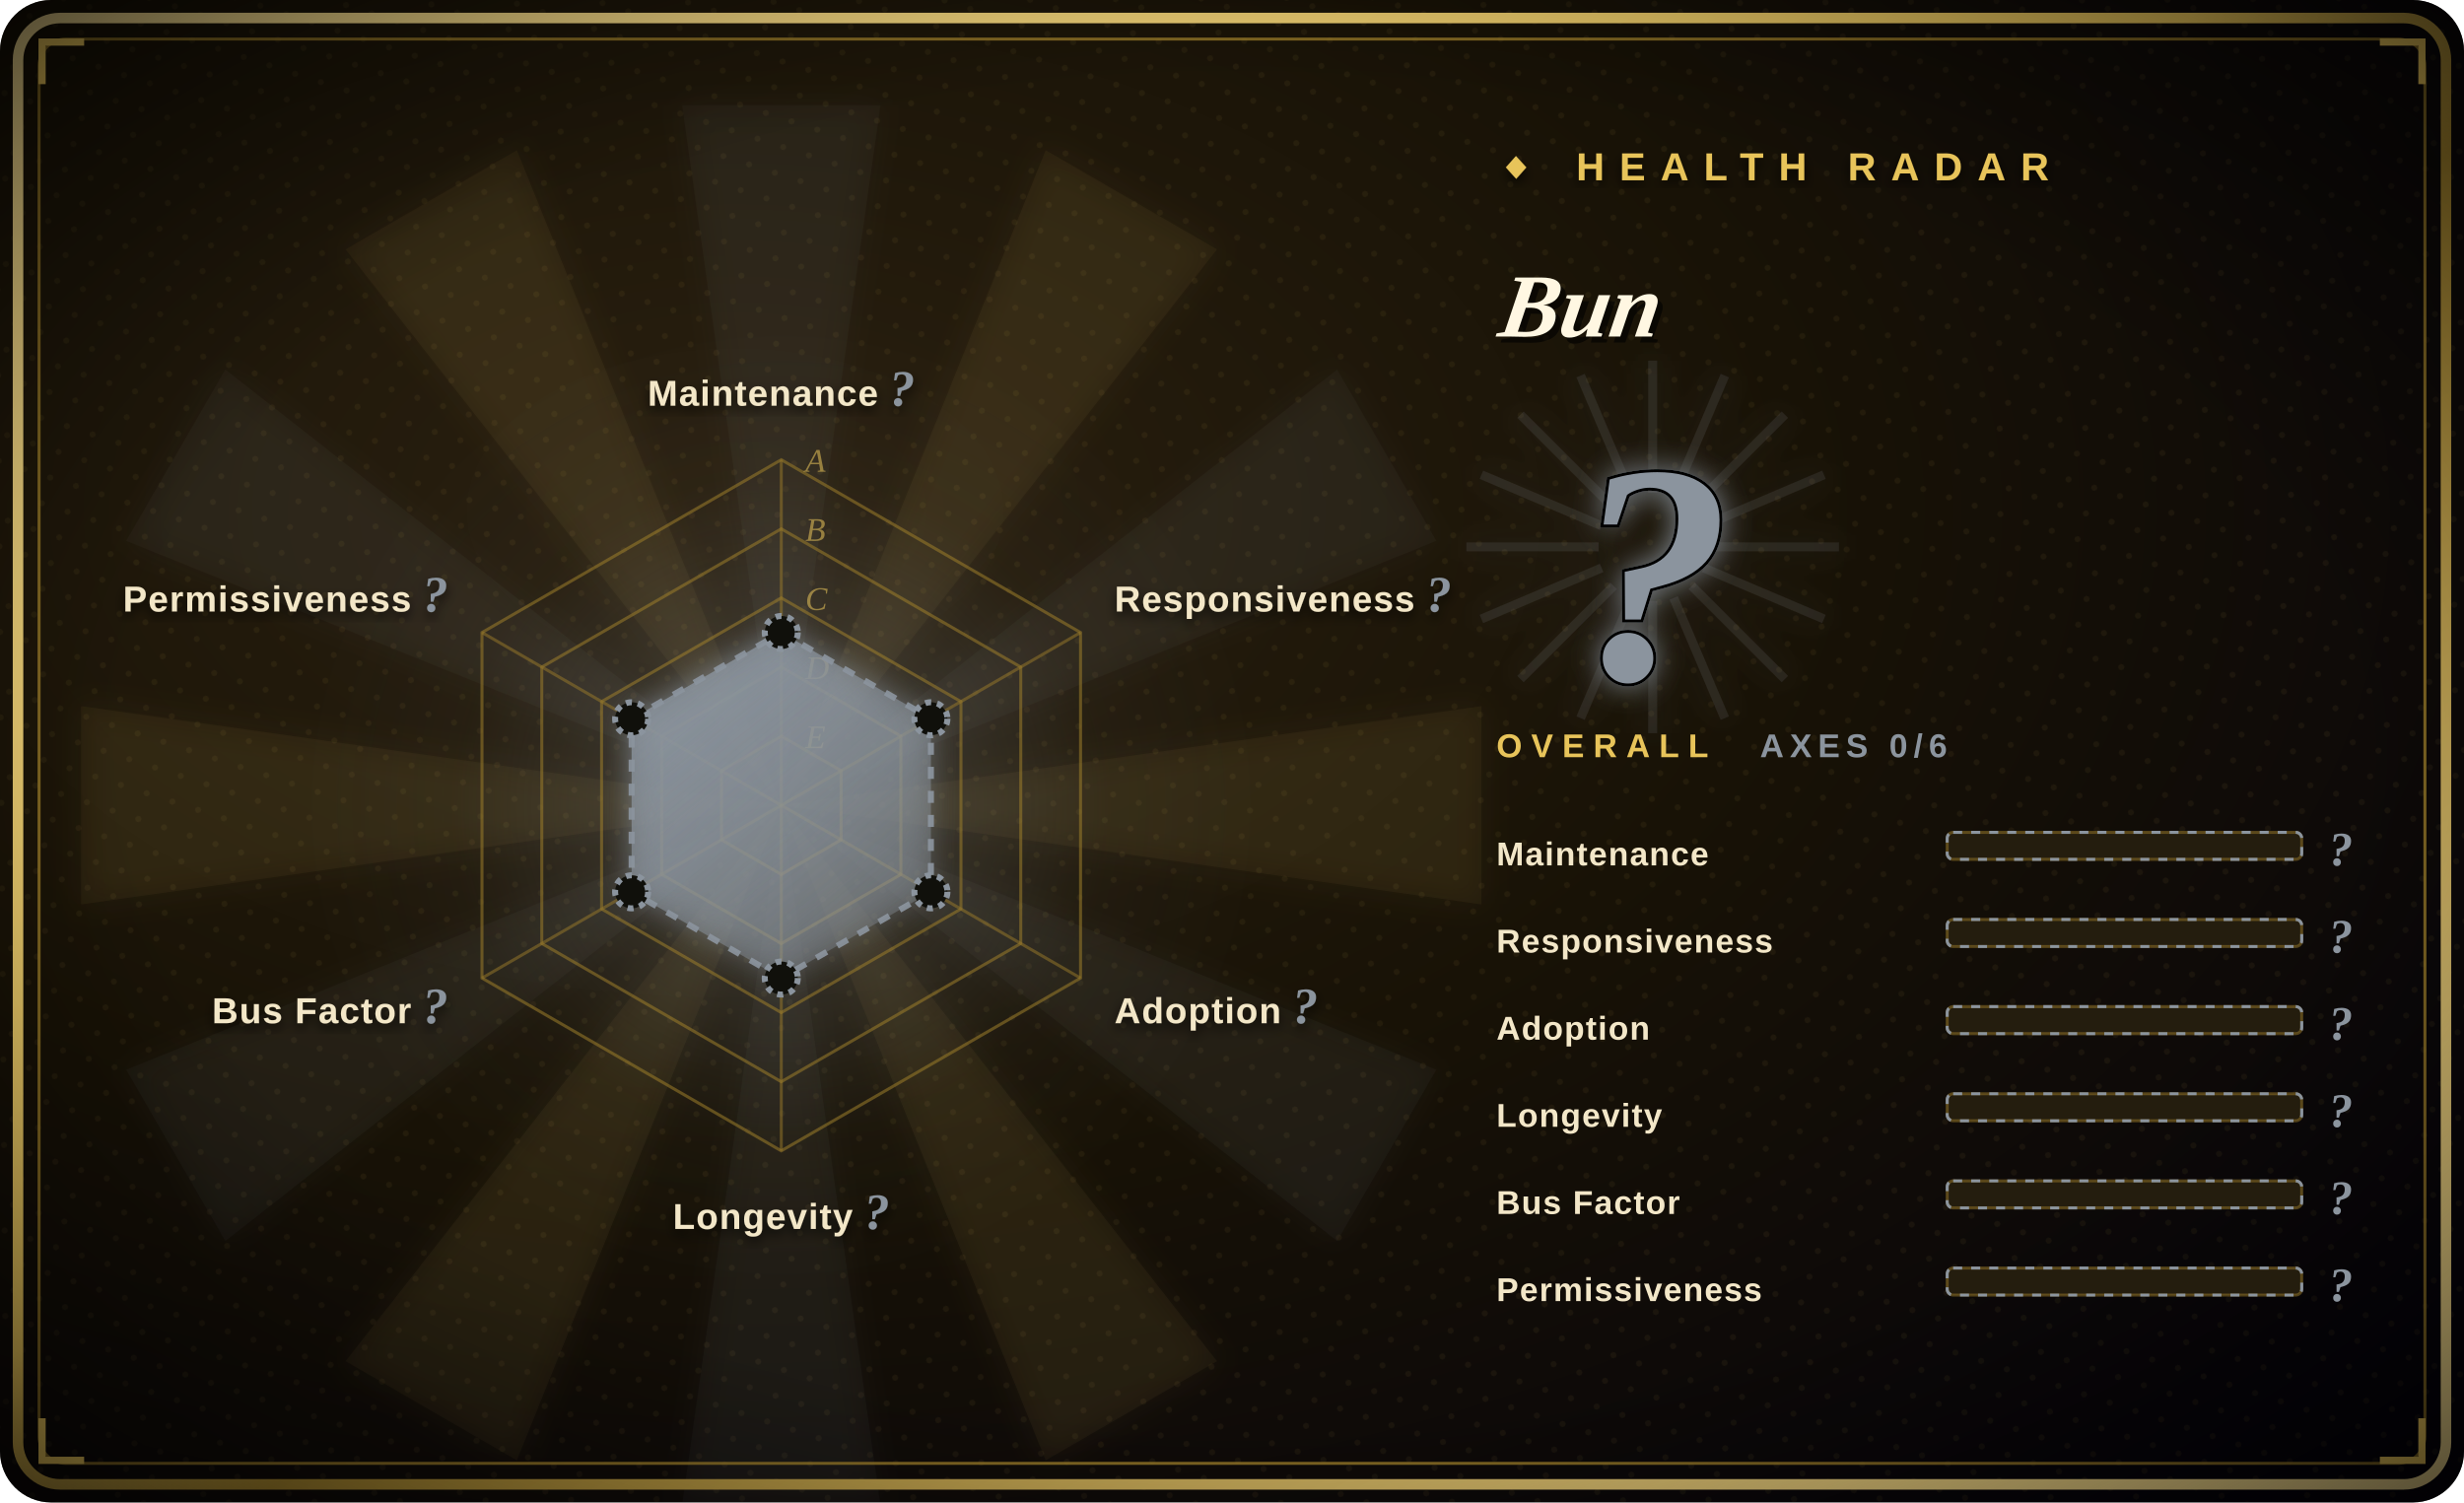
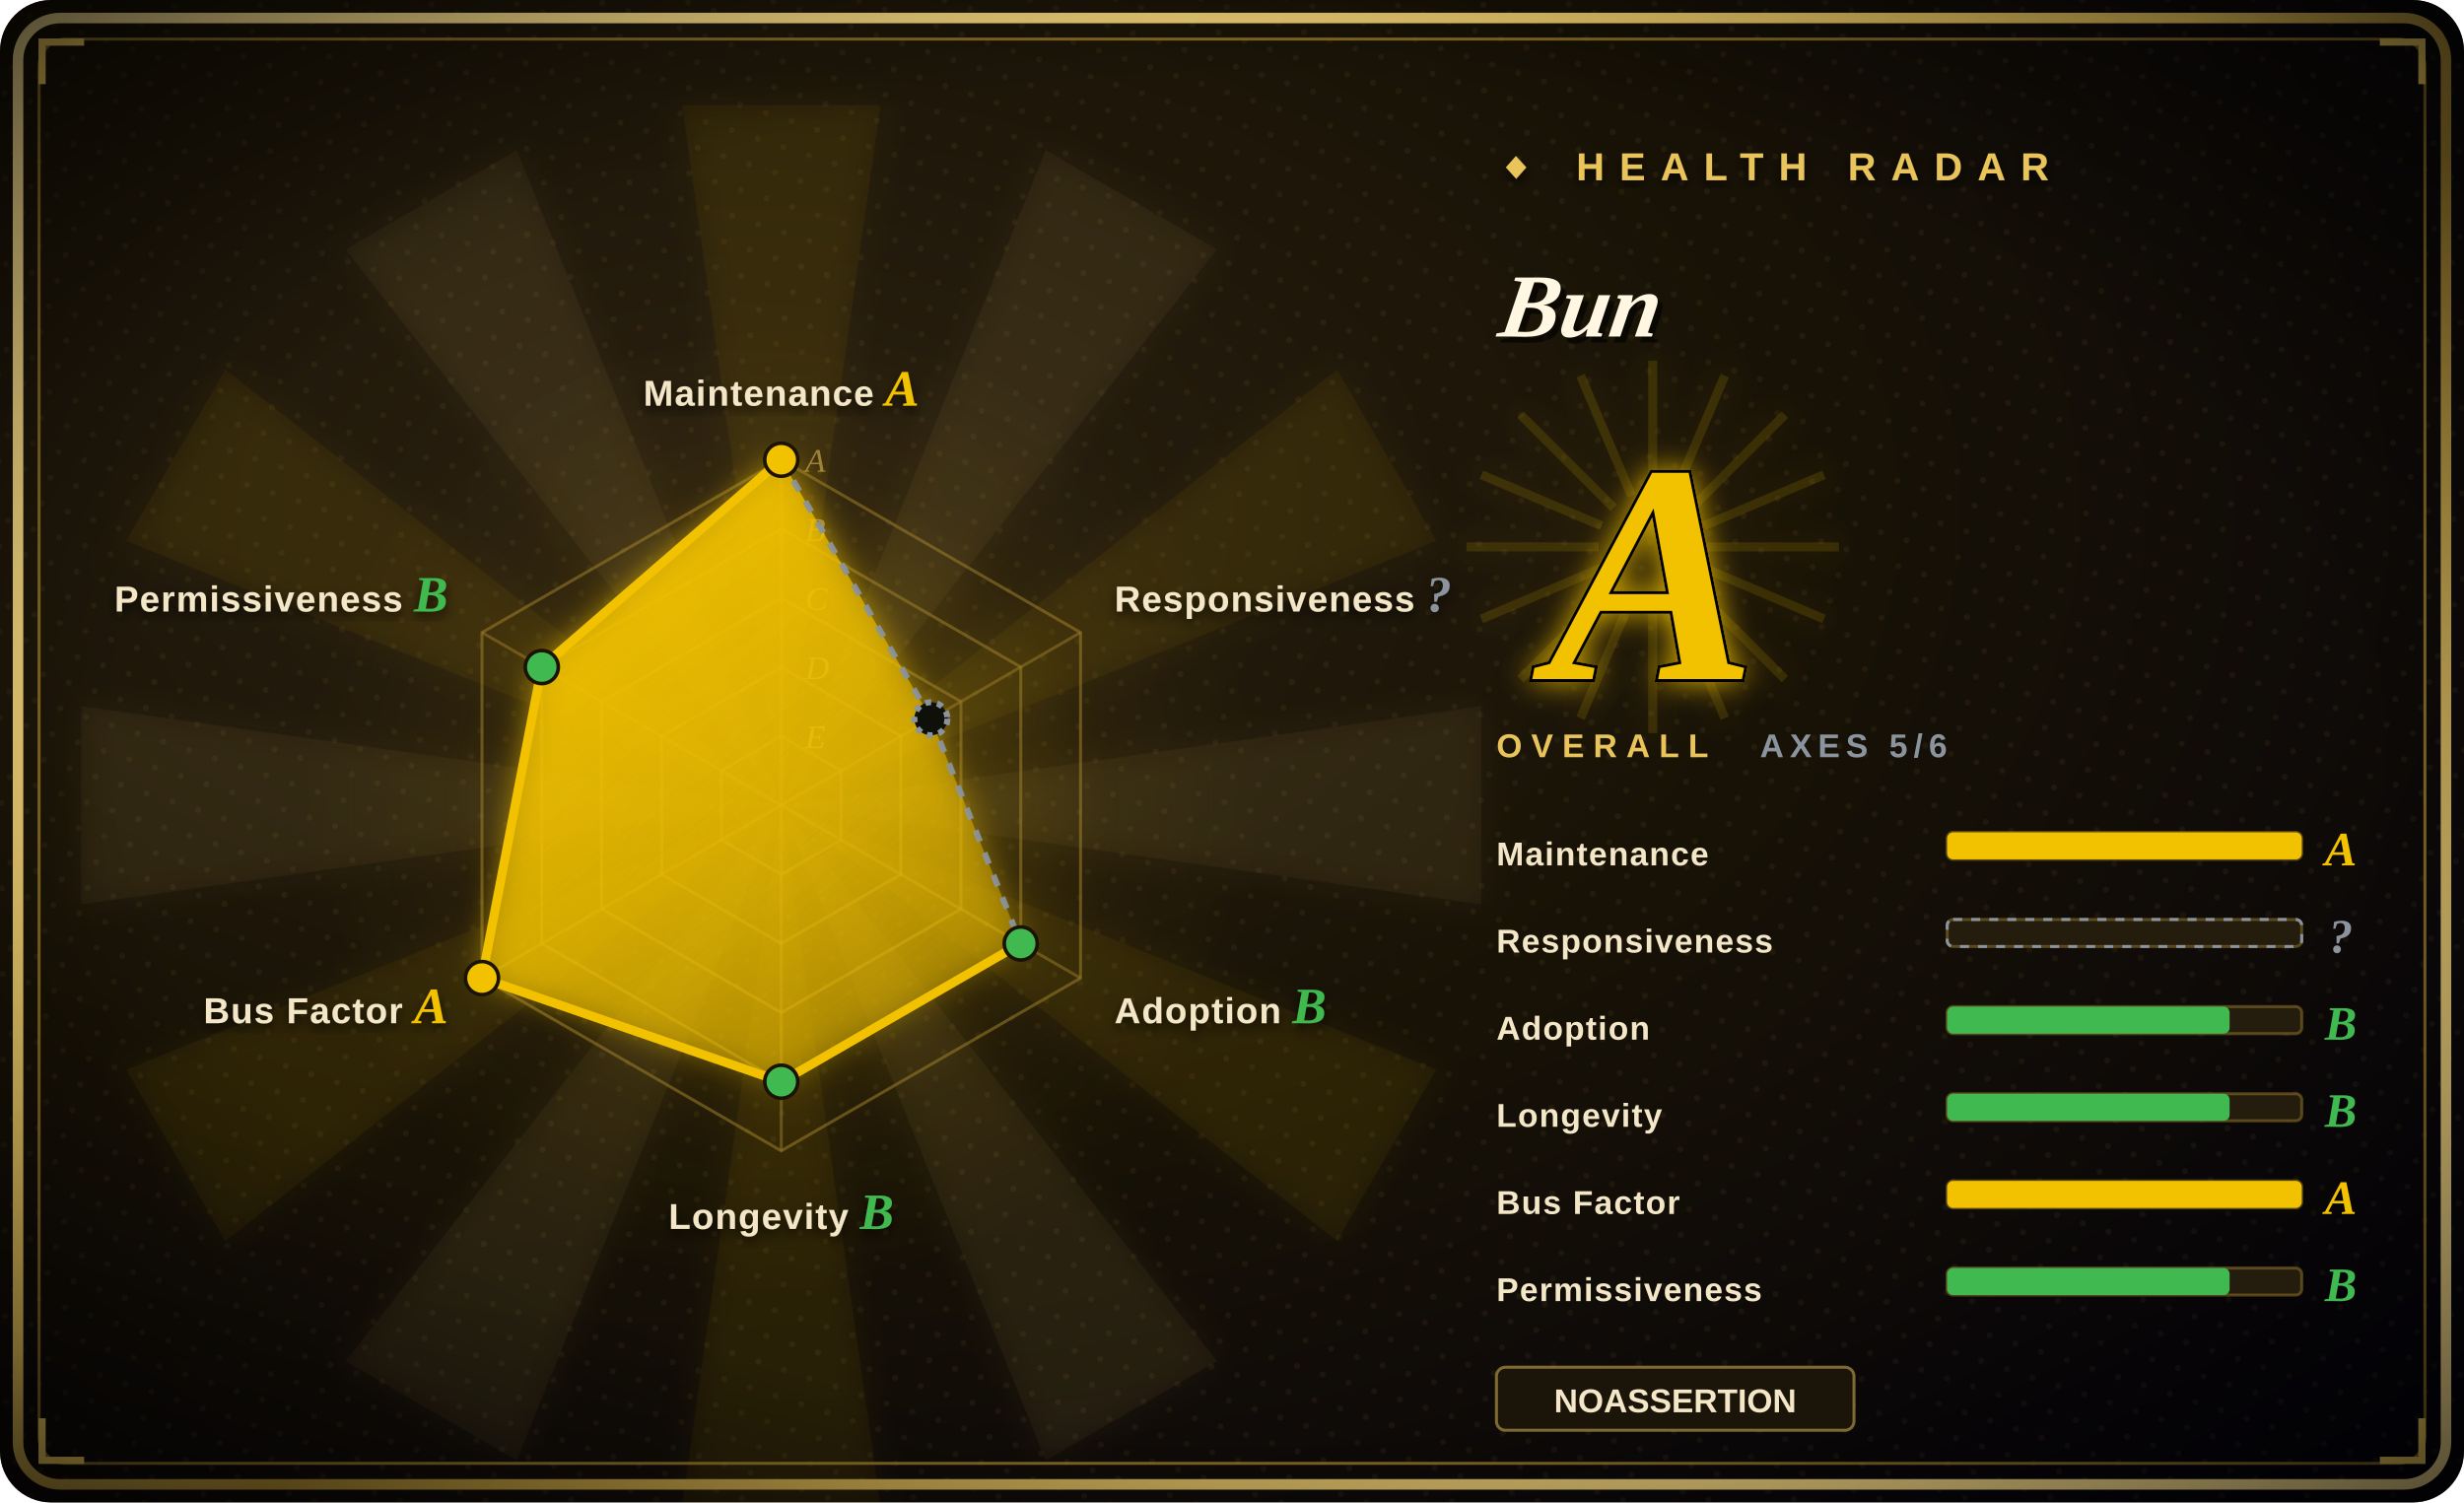
<svg xmlns="http://www.w3.org/2000/svg" width="820" height="500" viewBox="0 0 820 500">
  <defs>
    <radialGradient id="bg" cx="30%" cy="34%" r="90%">
      <stop offset="0%" stop-color="#2a2010" />
      <stop offset="48%" stop-color="#181206" />
      <stop offset="100%" stop-color="#05030a" />
    </radialGradient>
    <radialGradient id="vig" cx="50%" cy="50%" r="72%">
      <stop offset="62%" stop-color="#000000" stop-opacity="0" />
      <stop offset="100%" stop-color="#000000" stop-opacity="0.72" />
    </radialGradient>
    <linearGradient id="frame" x1="0" y1="0" x2="1" y2="1">
      <stop offset="0%" stop-color="#f6dd92" />
      <stop offset="45%" stop-color="#E8C45A" />
      <stop offset="55%" stop-color="#9c7d2a" />
      <stop offset="100%" stop-color="#f6dd92" />
    </linearGradient>
    <linearGradient id="poly" x1="0" y1="0" x2="0.7" y2="1">
-       <stop offset="0%" stop-color="#8B949E" stop-opacity="0.92" />
-       <stop offset="100%" stop-color="#8B949E" stop-opacity="0.34" />
+       <stop offset="0%" stop-color="#F2C200" stop-opacity="0.92" />
+       <stop offset="100%" stop-color="#F2C200" stop-opacity="0.34" />
    </linearGradient>
    <radialGradient id="halo" cx="50%" cy="50%" r="50%">
-       <stop offset="0%" stop-color="#8B949E" stop-opacity="0.34" />
-       <stop offset="68%" stop-color="#8B949E" stop-opacity="0.04" />
-       <stop offset="100%" stop-color="#8B949E" stop-opacity="0" />
+       <stop offset="0%" stop-color="#F2C200" stop-opacity="0.34" />
+       <stop offset="68%" stop-color="#F2C200" stop-opacity="0.04" />
+       <stop offset="100%" stop-color="#F2C200" stop-opacity="0" />
    </radialGradient>
    <filter id="glow" x="-60%" y="-60%" width="220%" height="220%">
      <feGaussianBlur stdDeviation="5" result="b" />
      <feMerge>
        <feMergeNode in="b" />
        <feMergeNode in="SourceGraphic" />
      </feMerge>
    </filter>
    <filter id="soft" x="-30%" y="-30%" width="160%" height="160%">
      <feDropShadow dx="0" dy="2" stdDeviation="2" flood-color="#000" flood-opacity="0.7" />
    </filter>
    <pattern id="halftone" width="9" height="9" patternUnits="userSpaceOnUse" patternTransform="rotate(18)">
      <circle cx="2" cy="2" r="1" fill="#E8C45A" fill-opacity="0.06" />
    </pattern>
  </defs>
  <rect width="820" height="500" rx="17" fill="url(#bg)" />
  <rect width="820" height="500" rx="17" fill="url(#halftone)" />
  <g opacity="0.5" filter="url(#glow)">
    <path d="M260,268 L493,235 L493,301 Z" fill="#E8C45A" fill-opacity="0.10" />
-     <path d="M260,268 L478,356 L445,413 Z" fill="#8B949E" fill-opacity="0.10" />
+     <path d="M260,268 L478,356 L445,413 Z" fill="#F2C200" fill-opacity="0.10" />
    <path d="M260,268 L405,453 L348,486 Z" fill="#E8C45A" fill-opacity="0.10" />
-     <path d="M260,268 L293,501 L227,501 Z" fill="#8B949E" fill-opacity="0.10" />
+     <path d="M260,268 L293,501 L227,501 Z" fill="#F2C200" fill-opacity="0.10" />
    <path d="M260,268 L172,486 L115,453 Z" fill="#E8C45A" fill-opacity="0.10" />
-     <path d="M260,268 L75,413 L42,356 Z" fill="#8B949E" fill-opacity="0.10" />
+     <path d="M260,268 L75,413 L42,356 Z" fill="#F2C200" fill-opacity="0.10" />
    <path d="M260,268 L27,301 L27,235 Z" fill="#E8C45A" fill-opacity="0.10" />
-     <path d="M260,268 L42,180 L75,123 Z" fill="#8B949E" fill-opacity="0.10" />
+     <path d="M260,268 L42,180 L75,123 Z" fill="#F2C200" fill-opacity="0.10" />
    <path d="M260,268 L115,83 L172,50 Z" fill="#E8C45A" fill-opacity="0.10" />
-     <path d="M260,268 L227,35 L293,35 Z" fill="#8B949E" fill-opacity="0.10" />
+     <path d="M260,268 L227,35 L293,35 Z" fill="#F2C200" fill-opacity="0.10" />
    <path d="M260,268 L348,50 L405,83 Z" fill="#E8C45A" fill-opacity="0.10" />
-     <path d="M260,268 L445,123 L478,180 Z" fill="#8B949E" fill-opacity="0.10" />
+     <path d="M260,268 L445,123 L478,180 Z" fill="#F2C200" fill-opacity="0.10" />
  </g>
  <circle cx="260" cy="268" r="161" fill="url(#halo)" />
  <rect x="6" y="6" width="808" height="488" rx="14" fill="none" stroke="url(#frame)" stroke-width="3.5" />
  <rect x="13" y="13" width="794" height="474" rx="9" fill="none" stroke="#9c7d2a" stroke-width="1" stroke-opacity="0.8" />
  <path d="M14,28 L14,14 L28,14" fill="none" stroke="#E8C45A" stroke-width="2.4" />
  <path d="M806,28 L806,14 L792,14" fill="none" stroke="#E8C45A" stroke-width="2.4" />
  <path d="M14,472 L14,486 L28,486" fill="none" stroke="#E8C45A" stroke-width="2.4" />
  <path d="M806,472 L806,486 L792,486" fill="none" stroke="#E8C45A" stroke-width="2.4" />
  <rect width="820" height="500" rx="17" fill="url(#vig)" />
  <polygon points="260.0,153.0 359.6,210.5 359.6,325.5 260.0,383.0 160.4,325.5 160.4,210.5" fill="none" stroke="#9c7d2a" stroke-opacity="0.55" stroke-width="1" />
  <polygon points="260.0,176.0 339.7,222.0 339.7,314.0 260.0,360.0 180.3,314.0 180.3,222.0" fill="none" stroke="#9c7d2a" stroke-opacity="0.55" stroke-width="1" />
  <polygon points="260.0,199.0 319.8,233.5 319.8,302.5 260.0,337.0 200.2,302.5 200.2,233.5" fill="none" stroke="#9c7d2a" stroke-opacity="0.55" stroke-width="1" />
  <polygon points="260.0,222.0 299.8,245.0 299.8,291.0 260.0,314.0 220.2,291.0 220.2,245.0" fill="none" stroke="#9c7d2a" stroke-opacity="0.55" stroke-width="1" />
  <polygon points="260.0,245.0 279.9,256.5 279.9,279.5 260.0,291.0 240.1,279.5 240.1,256.5" fill="none" stroke="#9c7d2a" stroke-opacity="0.55" stroke-width="1" />
  <line x1="260" y1="268" x2="260.0" y2="153.0" stroke="#9c7d2a" stroke-opacity="0.5" stroke-width="1" />
  <line x1="260" y1="268" x2="359.6" y2="210.5" stroke="#9c7d2a" stroke-opacity="0.5" stroke-width="1" />
  <line x1="260" y1="268" x2="359.6" y2="325.5" stroke="#9c7d2a" stroke-opacity="0.5" stroke-width="1" />
  <line x1="260" y1="268" x2="260.0" y2="383.0" stroke="#9c7d2a" stroke-opacity="0.5" stroke-width="1" />
  <line x1="260" y1="268" x2="160.4" y2="325.5" stroke="#9c7d2a" stroke-opacity="0.5" stroke-width="1" />
  <line x1="260" y1="268" x2="160.4" y2="210.5" stroke="#9c7d2a" stroke-opacity="0.5" stroke-width="1" />
  <text x="268" y="157.0" font-size="11" font-style="italic" fill="#E8C45A" fill-opacity="0.55" font-family="'Georgia','Times New Roman',serif">A</text>
  <text x="268" y="180.0" font-size="11" font-style="italic" fill="#E8C45A" fill-opacity="0.55" font-family="'Georgia','Times New Roman',serif">B</text>
  <text x="268" y="203.0" font-size="11" font-style="italic" fill="#E8C45A" fill-opacity="0.55" font-family="'Georgia','Times New Roman',serif">C</text>
  <text x="268" y="226.0" font-size="11" font-style="italic" fill="#E8C45A" fill-opacity="0.55" font-family="'Georgia','Times New Roman',serif">D</text>
  <text x="268" y="249.0" font-size="11" font-style="italic" fill="#E8C45A" fill-opacity="0.55" font-family="'Georgia','Times New Roman',serif">E</text>
-   <polygon points="260.0,210.5 309.8,239.2 309.8,296.8 260.0,325.5 210.2,296.8 210.2,239.2" fill="url(#poly)" filter="url(#glow)" />
-   <line x1="260.0" y1="210.5" x2="309.8" y2="239.2" stroke="#8B949E" stroke-width="2" stroke-dasharray="4 4" stroke-opacity="0.92" />
-   <line x1="309.8" y1="239.2" x2="309.8" y2="296.8" stroke="#8B949E" stroke-width="2" stroke-dasharray="4 4" stroke-opacity="0.92" />
-   <line x1="309.8" y1="296.8" x2="260.0" y2="325.5" stroke="#8B949E" stroke-width="2" stroke-dasharray="4 4" stroke-opacity="0.92" />
-   <line x1="260.0" y1="325.5" x2="210.2" y2="296.8" stroke="#8B949E" stroke-width="2" stroke-dasharray="4 4" stroke-opacity="0.92" />
-   <line x1="210.2" y1="296.8" x2="210.2" y2="239.2" stroke="#8B949E" stroke-width="2" stroke-dasharray="4 4" stroke-opacity="0.92" />
-   <line x1="210.2" y1="239.2" x2="260.0" y2="210.5" stroke="#8B949E" stroke-width="2" stroke-dasharray="4 4" stroke-opacity="0.92" />
-   <circle cx="260.0" cy="210.5" r="5.5" fill="#10100b" stroke="#8B949E" stroke-width="2" stroke-dasharray="2 2" />
+   <polygon points="260.0,153.0 309.8,239.2 339.7,314.0 260.0,360.0 160.4,325.5 180.3,222.0" fill="url(#poly)" filter="url(#glow)" />
+   <line x1="260.0" y1="153.0" x2="309.8" y2="239.2" stroke="#8B949E" stroke-width="2" stroke-dasharray="4 4" stroke-opacity="0.92" />
+   <line x1="309.8" y1="239.2" x2="339.7" y2="314.0" stroke="#8B949E" stroke-width="2" stroke-dasharray="4 4" stroke-opacity="0.92" />
+   <line x1="339.7" y1="314.0" x2="260.0" y2="360.0" stroke="#F2C200" stroke-width="3" />
+   <line x1="260.0" y1="360.0" x2="160.4" y2="325.5" stroke="#F2C200" stroke-width="3" />
+   <line x1="160.4" y1="325.5" x2="180.3" y2="222.0" stroke="#F2C200" stroke-width="3" />
+   <line x1="180.3" y1="222.0" x2="260.0" y2="153.0" stroke="#F2C200" stroke-width="3" />
+   <circle cx="260.0" cy="153.0" r="5.5" fill="#F2C200" stroke="#1a1306" stroke-width="1.2" />
  <circle cx="309.8" cy="239.2" r="5.5" fill="#10100b" stroke="#8B949E" stroke-width="2" stroke-dasharray="2 2" />
-   <circle cx="309.8" cy="296.8" r="5.5" fill="#10100b" stroke="#8B949E" stroke-width="2" stroke-dasharray="2 2" />
-   <circle cx="260.0" cy="325.5" r="5.5" fill="#10100b" stroke="#8B949E" stroke-width="2" stroke-dasharray="2 2" />
-   <circle cx="210.2" cy="296.8" r="5.5" fill="#10100b" stroke="#8B949E" stroke-width="2" stroke-dasharray="2 2" />
-   <circle cx="210.2" cy="239.2" r="5.5" fill="#10100b" stroke="#8B949E" stroke-width="2" stroke-dasharray="2 2" />
-   <text x="260.0" y="135.0" font-size="12" font-weight="900" fill="#f3e7c8" text-anchor="middle" font-family="'Arial Black','Helvetica Neue',Arial,sans-serif" letter-spacing="0.4" filter="url(#soft)">Maintenance <tspan fill="#8B949E" font-family="'Georgia','Times New Roman',serif" font-style="italic" font-size="17">?</tspan>
+   <circle cx="339.7" cy="314.0" r="5.5" fill="#3FB950" stroke="#1a1306" stroke-width="1.2" />
+   <circle cx="260.0" cy="360.0" r="5.5" fill="#3FB950" stroke="#1a1306" stroke-width="1.2" />
+   <circle cx="160.4" cy="325.5" r="5.5" fill="#F2C200" stroke="#1a1306" stroke-width="1.2" />
+   <circle cx="180.3" cy="222.0" r="5.5" fill="#3FB950" stroke="#1a1306" stroke-width="1.2" />
+   <text x="260.0" y="135.0" font-size="12" font-weight="900" fill="#f3e7c8" text-anchor="middle" font-family="'Arial Black','Helvetica Neue',Arial,sans-serif" letter-spacing="0.4" filter="url(#soft)">Maintenance <tspan fill="#F2C200" font-family="'Georgia','Times New Roman',serif" font-style="italic" font-size="17">A</tspan>
  </text>
  <text x="370.9" y="203.5" font-size="12" font-weight="900" fill="#f3e7c8" text-anchor="start" font-family="'Arial Black','Helvetica Neue',Arial,sans-serif" letter-spacing="0.4" filter="url(#soft)">Responsiveness <tspan fill="#8B949E" font-family="'Georgia','Times New Roman',serif" font-style="italic" font-size="17">?</tspan>
  </text>
-   <text x="370.9" y="340.5" font-size="12" font-weight="900" fill="#f3e7c8" text-anchor="start" font-family="'Arial Black','Helvetica Neue',Arial,sans-serif" letter-spacing="0.4" filter="url(#soft)">Adoption <tspan fill="#8B949E" font-family="'Georgia','Times New Roman',serif" font-style="italic" font-size="17">?</tspan>
+   <text x="370.9" y="340.5" font-size="12" font-weight="900" fill="#f3e7c8" text-anchor="start" font-family="'Arial Black','Helvetica Neue',Arial,sans-serif" letter-spacing="0.4" filter="url(#soft)">Adoption <tspan fill="#3FB950" font-family="'Georgia','Times New Roman',serif" font-style="italic" font-size="17">B</tspan>
  </text>
-   <text x="260.0" y="409.0" font-size="12" font-weight="900" fill="#f3e7c8" text-anchor="middle" font-family="'Arial Black','Helvetica Neue',Arial,sans-serif" letter-spacing="0.4" filter="url(#soft)">Longevity <tspan fill="#8B949E" font-family="'Georgia','Times New Roman',serif" font-style="italic" font-size="17">?</tspan>
+   <text x="260.0" y="409.0" font-size="12" font-weight="900" fill="#f3e7c8" text-anchor="middle" font-family="'Arial Black','Helvetica Neue',Arial,sans-serif" letter-spacing="0.4" filter="url(#soft)">Longevity <tspan fill="#3FB950" font-family="'Georgia','Times New Roman',serif" font-style="italic" font-size="17">B</tspan>
  </text>
-   <text x="149.1" y="340.5" font-size="12" font-weight="900" fill="#f3e7c8" text-anchor="end" font-family="'Arial Black','Helvetica Neue',Arial,sans-serif" letter-spacing="0.4" filter="url(#soft)">Bus Factor <tspan fill="#8B949E" font-family="'Georgia','Times New Roman',serif" font-style="italic" font-size="17">?</tspan>
+   <text x="149.1" y="340.5" font-size="12" font-weight="900" fill="#f3e7c8" text-anchor="end" font-family="'Arial Black','Helvetica Neue',Arial,sans-serif" letter-spacing="0.4" filter="url(#soft)">Bus Factor <tspan fill="#F2C200" font-family="'Georgia','Times New Roman',serif" font-style="italic" font-size="17">A</tspan>
  </text>
-   <text x="149.1" y="203.5" font-size="12" font-weight="900" fill="#f3e7c8" text-anchor="end" font-family="'Arial Black','Helvetica Neue',Arial,sans-serif" letter-spacing="0.4" filter="url(#soft)">Permissiveness <tspan fill="#8B949E" font-family="'Georgia','Times New Roman',serif" font-style="italic" font-size="17">?</tspan>
+   <text x="149.1" y="203.5" font-size="12" font-weight="900" fill="#f3e7c8" text-anchor="end" font-family="'Arial Black','Helvetica Neue',Arial,sans-serif" letter-spacing="0.4" filter="url(#soft)">Permissiveness <tspan fill="#3FB950" font-family="'Georgia','Times New Roman',serif" font-style="italic" font-size="17">B</tspan>
  </text>
  <text x="498" y="60" font-size="13" letter-spacing="5" fill="#E8C45A" font-weight="900" font-family="'Arial Black','Helvetica Neue',Arial,sans-serif" filter="url(#soft)">◆ HEALTH RADAR</text>
  <g transform="translate(498,112) skewX(-9)">
    <text x="2" y="2" font-size="30" font-weight="900" font-style="italic" fill="#000" fill-opacity="0.6" font-family="'Georgia','Times New Roman',serif">Bun</text>
    <text x="0" y="0" font-size="30" font-weight="900" font-style="italic" fill="#fff7e2" font-family="'Georgia','Times New Roman',serif">Bun</text>
  </g>
  <line x1="498" y1="124" x2="648" y2="124" stroke="url(#frame)" stroke-width="2" />
  <g opacity="0.85" filter="url(#glow)">
-     <line x1="568" y1="182" x2="612" y2="182" stroke="#8B949E" stroke-opacity="0.16" stroke-width="3" />
-     <line x1="567" y1="189" x2="607" y2="206" stroke="#8B949E" stroke-opacity="0.16" stroke-width="3" />
-     <line x1="563" y1="195" x2="594" y2="226" stroke="#8B949E" stroke-opacity="0.16" stroke-width="3" />
-     <line x1="557" y1="199" x2="574" y2="239" stroke="#8B949E" stroke-opacity="0.16" stroke-width="3" />
-     <line x1="550" y1="200" x2="550" y2="244" stroke="#8B949E" stroke-opacity="0.16" stroke-width="3" />
-     <line x1="543" y1="199" x2="526" y2="239" stroke="#8B949E" stroke-opacity="0.16" stroke-width="3" />
-     <line x1="537" y1="195" x2="506" y2="226" stroke="#8B949E" stroke-opacity="0.16" stroke-width="3" />
-     <line x1="533" y1="189" x2="493" y2="206" stroke="#8B949E" stroke-opacity="0.16" stroke-width="3" />
-     <line x1="532" y1="182" x2="488" y2="182" stroke="#8B949E" stroke-opacity="0.16" stroke-width="3" />
-     <line x1="533" y1="175" x2="493" y2="158" stroke="#8B949E" stroke-opacity="0.16" stroke-width="3" />
-     <line x1="537" y1="169" x2="506" y2="138" stroke="#8B949E" stroke-opacity="0.16" stroke-width="3" />
-     <line x1="543" y1="165" x2="526" y2="125" stroke="#8B949E" stroke-opacity="0.16" stroke-width="3" />
-     <line x1="550" y1="164" x2="550" y2="120" stroke="#8B949E" stroke-opacity="0.16" stroke-width="3" />
-     <line x1="557" y1="165" x2="574" y2="125" stroke="#8B949E" stroke-opacity="0.16" stroke-width="3" />
-     <line x1="563" y1="169" x2="594" y2="138" stroke="#8B949E" stroke-opacity="0.16" stroke-width="3" />
-     <line x1="567" y1="175" x2="607" y2="158" stroke="#8B949E" stroke-opacity="0.16" stroke-width="3" />
+     <line x1="568" y1="182" x2="612" y2="182" stroke="#F2C200" stroke-opacity="0.16" stroke-width="3" />
+     <line x1="567" y1="189" x2="607" y2="206" stroke="#F2C200" stroke-opacity="0.16" stroke-width="3" />
+     <line x1="563" y1="195" x2="594" y2="226" stroke="#F2C200" stroke-opacity="0.16" stroke-width="3" />
+     <line x1="557" y1="199" x2="574" y2="239" stroke="#F2C200" stroke-opacity="0.16" stroke-width="3" />
+     <line x1="550" y1="200" x2="550" y2="244" stroke="#F2C200" stroke-opacity="0.16" stroke-width="3" />
+     <line x1="543" y1="199" x2="526" y2="239" stroke="#F2C200" stroke-opacity="0.16" stroke-width="3" />
+     <line x1="537" y1="195" x2="506" y2="226" stroke="#F2C200" stroke-opacity="0.16" stroke-width="3" />
+     <line x1="533" y1="189" x2="493" y2="206" stroke="#F2C200" stroke-opacity="0.16" stroke-width="3" />
+     <line x1="532" y1="182" x2="488" y2="182" stroke="#F2C200" stroke-opacity="0.16" stroke-width="3" />
+     <line x1="533" y1="175" x2="493" y2="158" stroke="#F2C200" stroke-opacity="0.16" stroke-width="3" />
+     <line x1="537" y1="169" x2="506" y2="138" stroke="#F2C200" stroke-opacity="0.16" stroke-width="3" />
+     <line x1="543" y1="165" x2="526" y2="125" stroke="#F2C200" stroke-opacity="0.16" stroke-width="3" />
+     <line x1="550" y1="164" x2="550" y2="120" stroke="#F2C200" stroke-opacity="0.16" stroke-width="3" />
+     <line x1="557" y1="165" x2="574" y2="125" stroke="#F2C200" stroke-opacity="0.16" stroke-width="3" />
+     <line x1="563" y1="169" x2="594" y2="138" stroke="#F2C200" stroke-opacity="0.16" stroke-width="3" />
+     <line x1="567" y1="175" x2="607" y2="158" stroke="#F2C200" stroke-opacity="0.16" stroke-width="3" />
  </g>
-   <text x="550" y="226" font-size="104" font-weight="900" font-style="italic" text-anchor="middle" fill="#8B949E" stroke="#000" stroke-width="2" paint-order="stroke" font-family="'Georgia','Times New Roman',serif" filter="url(#glow)">?</text>
+   <text x="550" y="226" font-size="104" font-weight="900" font-style="italic" text-anchor="middle" fill="#F2C200" stroke="#000" stroke-width="2" paint-order="stroke" font-family="'Georgia','Times New Roman',serif" filter="url(#glow)">A</text>
  <text x="498" y="252" font-size="11" letter-spacing="3" fill="#E8C45A" font-family="'Arial Black','Helvetica Neue',Arial,sans-serif" font-weight="900">OVERALL</text>
-   <text x="648" y="252" font-size="11" letter-spacing="2" fill="#8B949E" font-family="'Arial Black','Helvetica Neue',Arial,sans-serif" font-weight="900" text-anchor="end">AXES 0/6</text>
+   <text x="648" y="252" font-size="11" letter-spacing="2" fill="#8B949E" font-family="'Arial Black','Helvetica Neue',Arial,sans-serif" font-weight="900" text-anchor="end">AXES 5/6</text>
  <text x="498" y="288" font-size="11" font-weight="900" fill="#f3e7c8" font-family="'Arial Black','Helvetica Neue',Arial,sans-serif" letter-spacing="0.4">Maintenance</text>
  <rect x="648" y="277" width="118" height="9" rx="2" fill="#241d0e" stroke="#9c7d2a" stroke-opacity="0.5" />
-   <rect x="648" y="277" width="118" height="9" rx="2" fill="none" stroke="#8B949E" stroke-dasharray="3 3" />
-   <text x="779" y="288" font-size="16" font-weight="900" font-style="italic" fill="#8B949E" font-family="'Georgia','Times New Roman',serif" text-anchor="middle">?</text>
+   <rect x="648" y="277" width="118" height="9" rx="2" fill="#F2C200" />
+   <text x="779" y="288" font-size="16" font-weight="900" font-style="italic" fill="#F2C200" font-family="'Georgia','Times New Roman',serif" text-anchor="middle">A</text>
  <text x="498" y="317" font-size="11" font-weight="900" fill="#f3e7c8" font-family="'Arial Black','Helvetica Neue',Arial,sans-serif" letter-spacing="0.4">Responsiveness</text>
  <rect x="648" y="306" width="118" height="9" rx="2" fill="#241d0e" stroke="#9c7d2a" stroke-opacity="0.5" />
  <rect x="648" y="306" width="118" height="9" rx="2" fill="none" stroke="#8B949E" stroke-dasharray="3 3" />
  <text x="779" y="317" font-size="16" font-weight="900" font-style="italic" fill="#8B949E" font-family="'Georgia','Times New Roman',serif" text-anchor="middle">?</text>
  <text x="498" y="346" font-size="11" font-weight="900" fill="#f3e7c8" font-family="'Arial Black','Helvetica Neue',Arial,sans-serif" letter-spacing="0.4">Adoption</text>
  <rect x="648" y="335" width="118" height="9" rx="2" fill="#241d0e" stroke="#9c7d2a" stroke-opacity="0.5" />
-   <rect x="648" y="335" width="118" height="9" rx="2" fill="none" stroke="#8B949E" stroke-dasharray="3 3" />
-   <text x="779" y="346" font-size="16" font-weight="900" font-style="italic" fill="#8B949E" font-family="'Georgia','Times New Roman',serif" text-anchor="middle">?</text>
+   <rect x="648" y="335" width="94" height="9" rx="2" fill="#3FB950" />
+   <text x="779" y="346" font-size="16" font-weight="900" font-style="italic" fill="#3FB950" font-family="'Georgia','Times New Roman',serif" text-anchor="middle">B</text>
  <text x="498" y="375" font-size="11" font-weight="900" fill="#f3e7c8" font-family="'Arial Black','Helvetica Neue',Arial,sans-serif" letter-spacing="0.4">Longevity</text>
  <rect x="648" y="364" width="118" height="9" rx="2" fill="#241d0e" stroke="#9c7d2a" stroke-opacity="0.5" />
-   <rect x="648" y="364" width="118" height="9" rx="2" fill="none" stroke="#8B949E" stroke-dasharray="3 3" />
-   <text x="779" y="375" font-size="16" font-weight="900" font-style="italic" fill="#8B949E" font-family="'Georgia','Times New Roman',serif" text-anchor="middle">?</text>
+   <rect x="648" y="364" width="94" height="9" rx="2" fill="#3FB950" />
+   <text x="779" y="375" font-size="16" font-weight="900" font-style="italic" fill="#3FB950" font-family="'Georgia','Times New Roman',serif" text-anchor="middle">B</text>
  <text x="498" y="404" font-size="11" font-weight="900" fill="#f3e7c8" font-family="'Arial Black','Helvetica Neue',Arial,sans-serif" letter-spacing="0.4">Bus Factor</text>
  <rect x="648" y="393" width="118" height="9" rx="2" fill="#241d0e" stroke="#9c7d2a" stroke-opacity="0.5" />
-   <rect x="648" y="393" width="118" height="9" rx="2" fill="none" stroke="#8B949E" stroke-dasharray="3 3" />
-   <text x="779" y="404" font-size="16" font-weight="900" font-style="italic" fill="#8B949E" font-family="'Georgia','Times New Roman',serif" text-anchor="middle">?</text>
+   <rect x="648" y="393" width="118" height="9" rx="2" fill="#F2C200" />
+   <text x="779" y="404" font-size="16" font-weight="900" font-style="italic" fill="#F2C200" font-family="'Georgia','Times New Roman',serif" text-anchor="middle">A</text>
  <text x="498" y="433" font-size="11" font-weight="900" fill="#f3e7c8" font-family="'Arial Black','Helvetica Neue',Arial,sans-serif" letter-spacing="0.4">Permissiveness</text>
  <rect x="648" y="422" width="118" height="9" rx="2" fill="#241d0e" stroke="#9c7d2a" stroke-opacity="0.5" />
-   <rect x="648" y="422" width="118" height="9" rx="2" fill="none" stroke="#8B949E" stroke-dasharray="3 3" />
-   <text x="779" y="433" font-size="16" font-weight="900" font-style="italic" fill="#8B949E" font-family="'Georgia','Times New Roman',serif" text-anchor="middle">?</text>
+   <rect x="648" y="422" width="94" height="9" rx="2" fill="#3FB950" />
+   <text x="779" y="433" font-size="16" font-weight="900" font-style="italic" fill="#3FB950" font-family="'Georgia','Times New Roman',serif" text-anchor="middle">B</text>
+   <rect x="498" y="455" width="119" height="21" rx="3" fill="#1b1408" stroke="#E8C45A" stroke-opacity="0.5" />
+   <text x="557.5" y="470" font-size="11" font-weight="700" fill="#f3e7c8" text-anchor="middle" font-family="'Arial Black','Helvetica Neue',Arial,sans-serif">NOASSERTION</text>
</svg>
